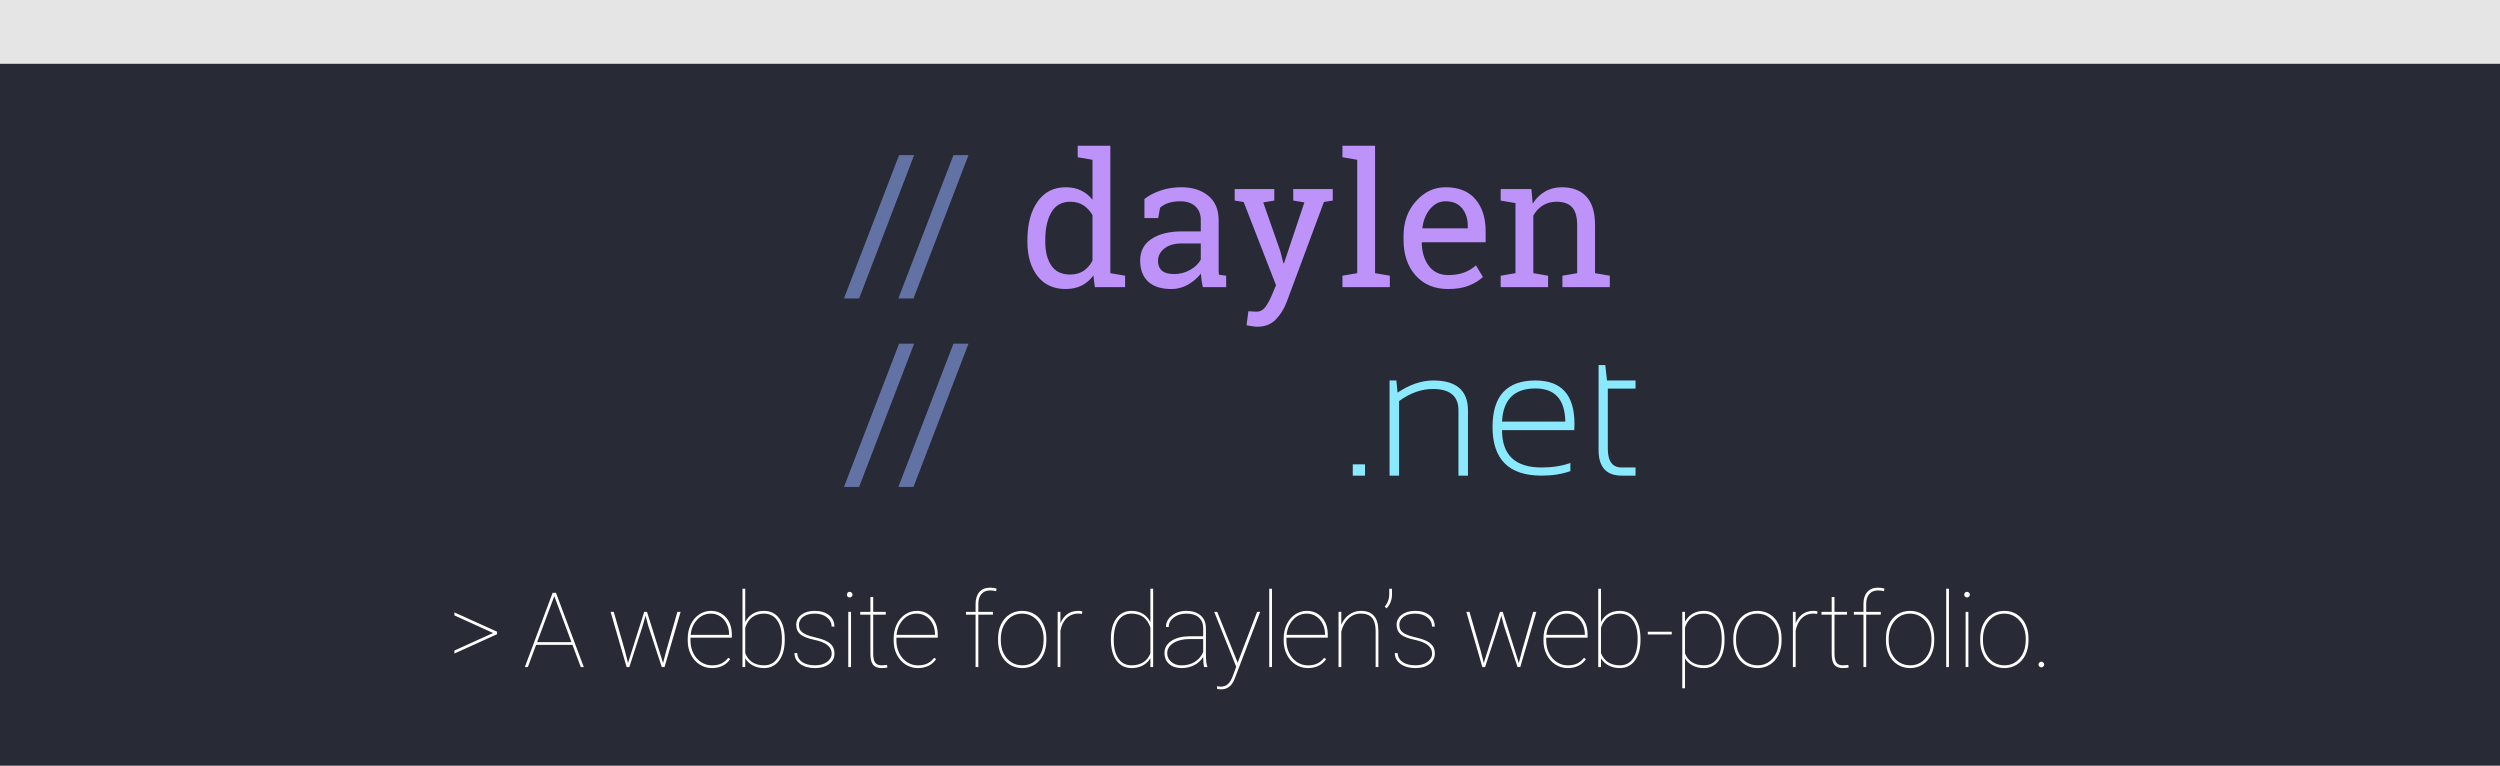
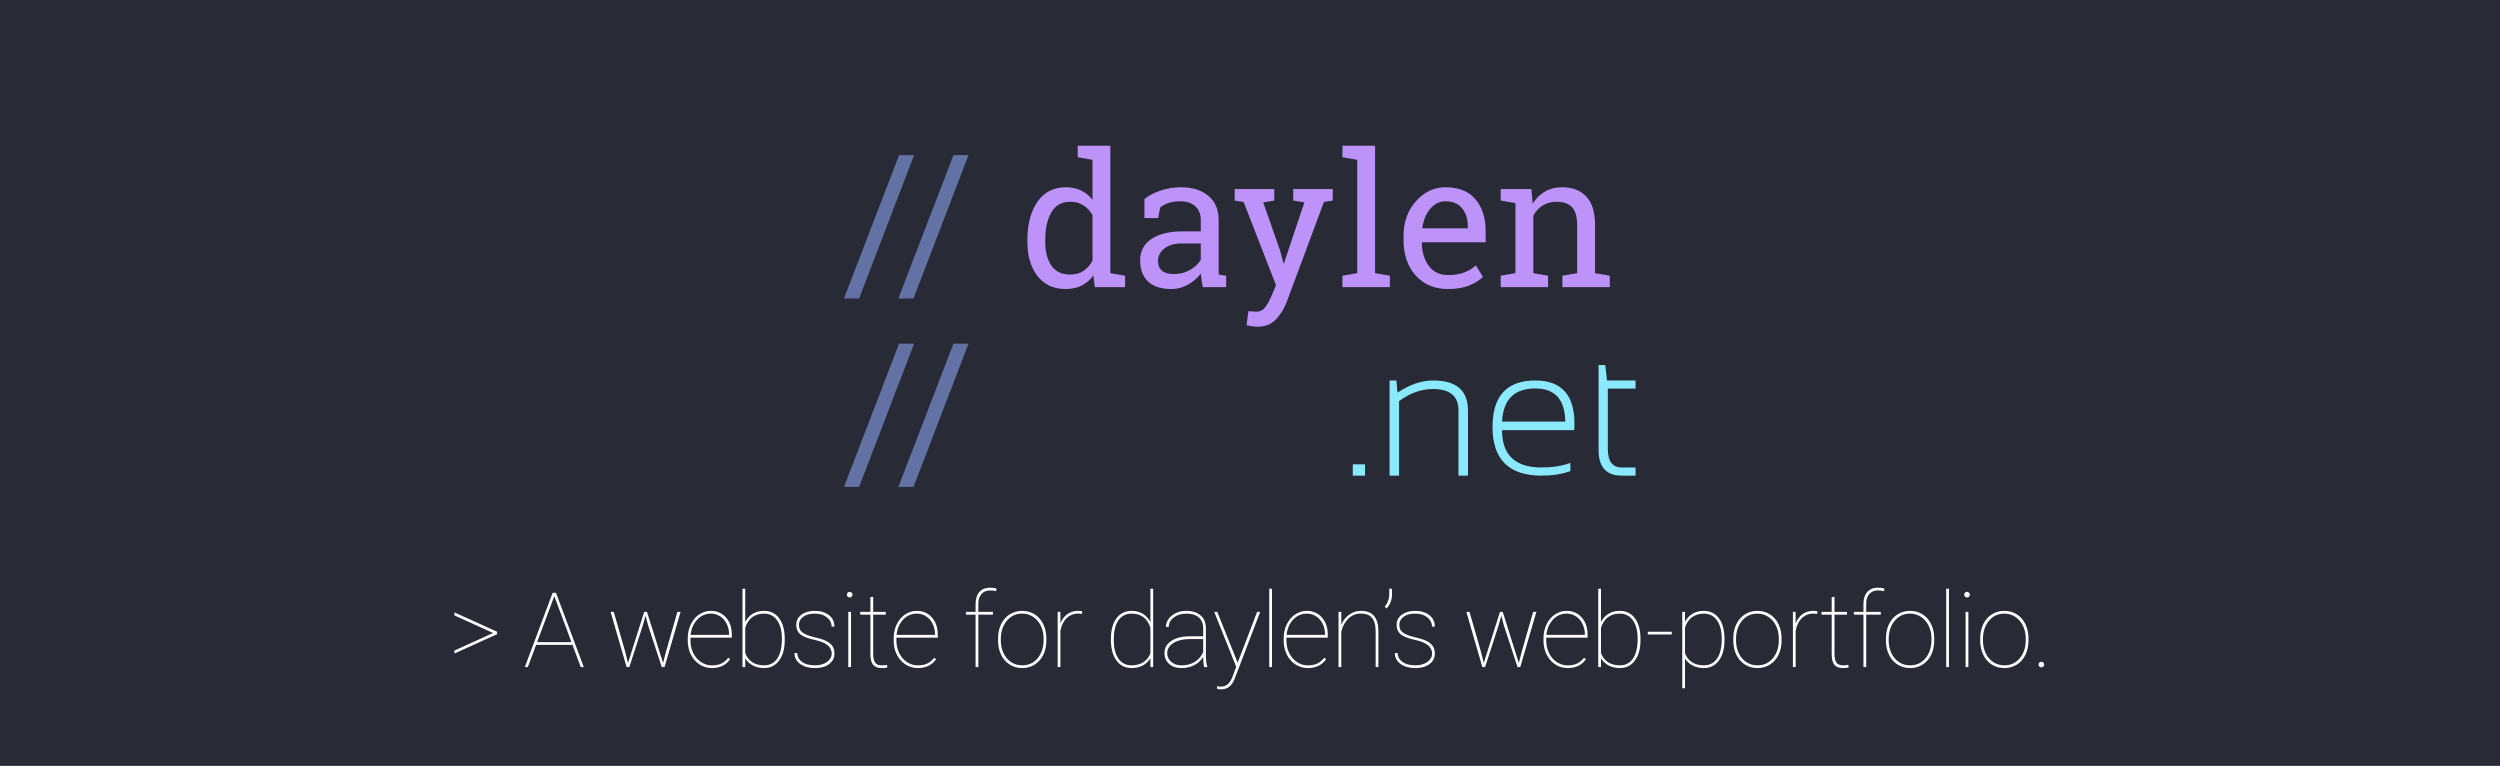
<svg xmlns="http://www.w3.org/2000/svg" width="862" height="264" viewBox="0 0 862 264" fill="none">
-   <rect width="862" height="264" fill="#E5E5E5" />
+   <rect width="862" height="264" fill="#282A36" />
  <rect y="22" width="862" height="242" fill="#282A36" />
  <path d="M296.219 102.906H291L310 53.5H315.188L296.219 102.906ZM314.969 102.906H309.75L328.75 53.5H333.938L314.969 102.906ZM296.219 167.906H291L310 118.5H315.188L296.219 167.906ZM314.969 167.906H309.75L328.75 118.5H333.938L314.969 167.906Z" fill="#6272A4" />
  <path d="M377 94.969C375.896 96.51 374.542 97.677 372.938 98.469C371.354 99.26 369.51 99.656 367.406 99.656C363.281 99.656 360.052 98.167 357.719 95.188C355.406 92.188 354.25 88.25 354.25 83.375V82.719C354.25 77.281 355.406 72.896 357.719 69.562C360.052 66.229 363.302 64.562 367.469 64.562C369.469 64.562 371.229 64.938 372.75 65.688C374.292 66.417 375.604 67.479 376.688 68.875V55.094L371.594 54.219V50.25H376.688H382.844V94.188L387.938 95.062V99H377.5L377 94.969ZM360.406 83.375C360.406 86.771 361.104 89.5 362.5 91.562C363.896 93.625 366.052 94.656 368.969 94.656C370.802 94.656 372.344 94.24 373.594 93.406C374.844 92.573 375.875 91.396 376.688 89.875V74.188C375.896 72.771 374.865 71.646 373.594 70.812C372.323 69.979 370.802 69.562 369.031 69.562C366.094 69.562 363.917 70.781 362.5 73.219C361.104 75.656 360.406 78.823 360.406 82.719V83.375ZM414.719 99C414.531 98.083 414.385 97.26 414.281 96.531C414.177 95.802 414.104 95.073 414.062 94.344C412.875 95.865 411.385 97.135 409.594 98.156C407.823 99.156 405.927 99.656 403.906 99.656C400.385 99.656 397.708 98.802 395.875 97.094C394.042 95.365 393.125 92.938 393.125 89.812C393.125 86.604 394.417 84.135 397 82.406C399.604 80.656 403.167 79.781 407.688 79.781H414.031V75.844C414.031 73.865 413.406 72.302 412.156 71.156C410.906 69.99 409.167 69.406 406.938 69.406C405.396 69.406 404.031 69.604 402.844 70C401.677 70.396 400.729 70.938 400 71.625L399.344 75.188H394.594V68.625C396.135 67.396 398 66.417 400.188 65.688C402.375 64.938 404.75 64.562 407.312 64.562C411.146 64.562 414.25 65.542 416.625 67.5C419 69.458 420.188 72.26 420.188 75.906V92.188C420.188 92.625 420.188 93.052 420.188 93.469C420.208 93.885 420.24 94.302 420.281 94.719L422.781 95.062V99H414.719ZM404.812 94.5C406.854 94.5 408.719 94.01 410.406 93.031C412.094 92.052 413.302 90.875 414.031 89.5V83.938H407.469C404.948 83.938 402.948 84.521 401.469 85.688C400.01 86.854 399.281 88.271 399.281 89.938C399.281 91.417 399.74 92.552 400.656 93.344C401.573 94.115 402.958 94.5 404.812 94.5ZM459.531 69.156L456.5 69.625L443.625 104.188C442.771 106.458 441.542 108.438 439.938 110.125C438.333 111.812 436.177 112.656 433.469 112.656C432.99 112.656 432.365 112.594 431.594 112.469C430.823 112.365 430.229 112.26 429.812 112.156L430.438 107.312C430.312 107.292 430.677 107.312 431.531 107.375C432.406 107.438 432.958 107.469 433.188 107.469C434.5 107.469 435.562 106.896 436.375 105.75C437.188 104.625 437.896 103.323 438.5 101.844L439.969 98.344L428.812 69.656L425.719 69.156V65.188H439.375V69.156L435.562 69.781L441.406 86.469L442.531 90.781H442.719L449.75 69.781L445.906 69.156V65.188H459.531V69.156ZM462.875 54.219V50.25H474.125V94.188L479.219 95.062V99H462.875V95.062L467.969 94.188V55.094L462.875 54.219ZM499.344 99.656C494.635 99.656 490.885 98.094 488.094 94.969C485.323 91.823 483.938 87.75 483.938 82.75V81.375C483.938 76.562 485.365 72.562 488.219 69.375C491.094 66.167 494.49 64.562 498.406 64.562C502.948 64.562 506.385 65.938 508.719 68.688C511.073 71.438 512.25 75.104 512.25 79.688V83.531H490.312L490.219 83.688C490.281 86.938 491.104 89.615 492.688 91.719C494.271 93.802 496.49 94.844 499.344 94.844C501.427 94.844 503.25 94.552 504.812 93.969C506.396 93.365 507.76 92.542 508.906 91.5L511.312 95.5C510.104 96.667 508.5 97.656 506.5 98.469C504.521 99.26 502.135 99.656 499.344 99.656ZM498.406 69.406C496.344 69.406 494.583 70.281 493.125 72.031C491.667 73.76 490.771 75.938 490.438 78.562L490.5 78.719H506.094V77.906C506.094 75.49 505.448 73.469 504.156 71.844C502.865 70.219 500.948 69.406 498.406 69.406ZM517.438 95.062L522.531 94.188V70.031L517.438 69.156V65.188H528.031L528.469 70.219C529.594 68.427 531 67.042 532.688 66.062C534.396 65.062 536.333 64.562 538.5 64.562C542.146 64.562 544.969 65.635 546.969 67.781C548.969 69.906 549.969 73.198 549.969 77.656V94.188L555.062 95.062V99H538.719V95.062L543.812 94.188V77.781C543.812 74.802 543.219 72.688 542.031 71.438C540.865 70.188 539.073 69.562 536.656 69.562C534.885 69.562 533.312 69.99 531.938 70.844C530.583 71.698 529.5 72.865 528.688 74.344V94.188L533.781 95.062V99H517.438V95.062Z" fill="#BD93F9" />
  <path d="M470.656 160.094V164H466.438V160.094H470.656ZM479.125 164V131.188H481.469L481.875 135.375C486.062 132.583 490.167 131.188 494.188 131.188C502.167 131.188 506.156 134.635 506.156 141.531V164H502.875V141.438C502.875 136.562 499.927 134.125 494.031 134.125C490.094 134.125 486.219 135.51 482.406 138.281V164H479.125ZM529.406 131.188C538.385 131.188 542.875 136.156 542.875 146.094C542.875 146.802 542.854 147.542 542.812 148.312H517.906C517.906 156.896 522.448 161.188 531.531 161.188C535.26 161.188 538.573 160.667 541.469 159.625V162.438C538.573 163.479 535.26 164 531.531 164C520.26 164 514.625 158.406 514.625 147.219C514.625 136.531 519.552 131.188 529.406 131.188ZM517.906 145.375H539.719C539.594 137.75 536.156 133.938 529.406 133.938C522.115 133.938 518.281 137.75 517.906 145.375ZM551.188 125.875H553.5L554.094 131.188H563.938V134H554.375V154.719C554.375 159.031 555.958 161.188 559.125 161.188H563.938V164H559.188C553.854 164 551.188 161.052 551.188 155.156V125.875Z" fill="#8BE9FD" />
  <path d="M170.013 218.258L156.688 212.193V211.156L171.384 217.801V218.68L156.688 225.342V224.305L170.013 218.258ZM197.383 222.354H184.85L182.002 230H180.965L190.545 204.406H191.705L201.286 230H200.248L197.383 222.354ZM185.202 221.404H197.032L191.125 205.549L185.202 221.404ZM215.508 224.498L216.545 228.594L222.117 210.98H223.084L228.621 228.594L229.693 224.498L233.56 210.98H234.668L229.131 230H228.181L223.488 215.709L222.592 212.299L221.625 215.709L217.002 230H216.053L210.533 210.98H211.623L215.508 224.498ZM245.461 230.352C243.926 230.352 242.514 229.941 241.225 229.121C239.948 228.289 238.946 227.152 238.219 225.711C237.493 224.27 237.129 222.67 237.129 220.912V220.121C237.129 218.363 237.481 216.752 238.184 215.287C238.887 213.822 239.854 212.68 241.085 211.859C242.315 211.039 243.657 210.629 245.11 210.629C247.231 210.629 248.965 211.385 250.313 212.896C251.661 214.408 252.335 216.395 252.335 218.855V219.857H238.079V220.895C238.079 222.441 238.401 223.877 239.045 225.201C239.702 226.514 240.598 227.545 241.735 228.295C242.883 229.045 244.126 229.42 245.461 229.42C246.739 229.42 247.823 229.209 248.713 228.787C249.616 228.354 250.413 227.691 251.104 226.801L251.772 227.275C250.354 229.326 248.251 230.352 245.461 230.352ZM245.11 211.578C243.258 211.578 241.688 212.27 240.399 213.652C239.11 215.023 238.354 216.775 238.131 218.908H251.385V218.68C251.385 217.391 251.11 216.195 250.559 215.094C250.02 213.98 249.27 213.119 248.309 212.51C247.36 211.889 246.294 211.578 245.11 211.578ZM270.581 220.666C270.581 223.631 269.943 225.986 268.665 227.732C267.388 229.479 265.648 230.352 263.445 230.352C262.015 230.352 260.738 230.059 259.613 229.473C258.488 228.875 257.603 228.049 256.958 226.994V230H256.009V203H256.958V214.443C257.626 213.189 258.505 212.24 259.595 211.596C260.697 210.951 261.968 210.629 263.409 210.629C265.636 210.629 267.388 211.484 268.665 213.195C269.943 214.895 270.581 217.285 270.581 220.367V220.666ZM269.597 220.297C269.597 217.566 269.052 215.434 267.962 213.898C266.884 212.352 265.372 211.578 263.427 211.578C261.833 211.578 260.48 211.988 259.366 212.809C258.265 213.629 257.462 214.848 256.958 216.465V225.184C257.462 226.531 258.265 227.574 259.366 228.312C260.48 229.039 261.845 229.402 263.462 229.402C265.419 229.402 266.931 228.623 267.997 227.064C269.064 225.506 269.597 223.25 269.597 220.297ZM286.771 225.342C286.771 223.033 284.803 221.463 280.865 220.631C278.498 220.127 276.852 219.482 275.926 218.697C275 217.9 274.537 216.811 274.537 215.428C274.537 214.033 275.123 212.885 276.295 211.982C277.479 211.08 279.014 210.629 280.9 210.629C282.951 210.629 284.598 211.121 285.84 212.105C287.082 213.078 287.703 214.396 287.703 216.061H286.736C286.736 214.783 286.197 213.717 285.119 212.861C284.041 212.006 282.635 211.578 280.9 211.578C279.236 211.578 277.918 211.941 276.945 212.668C275.973 213.395 275.486 214.303 275.486 215.393C275.486 216.248 275.668 216.922 276.031 217.414C276.395 217.895 276.986 218.334 277.807 218.732C278.627 219.119 279.822 219.494 281.393 219.857C282.963 220.221 284.205 220.648 285.119 221.141C286.033 221.633 286.695 222.219 287.105 222.898C287.516 223.566 287.721 224.387 287.721 225.359C287.721 226.859 287.105 228.066 285.875 228.98C284.645 229.895 283.033 230.352 281.041 230.352C278.908 230.352 277.186 229.871 275.873 228.91C274.572 227.938 273.922 226.689 273.922 225.166H274.871C274.965 226.502 275.551 227.545 276.629 228.295C277.719 229.033 279.189 229.402 281.041 229.402C282.74 229.402 284.117 229.01 285.172 228.225C286.238 227.428 286.771 226.467 286.771 225.342ZM293.434 230H292.485V210.98H293.434V230ZM291.993 205.039C291.993 204.77 292.087 204.541 292.274 204.354C292.462 204.154 292.69 204.055 292.96 204.055C293.229 204.055 293.458 204.154 293.645 204.354C293.844 204.541 293.944 204.77 293.944 205.039C293.944 205.309 293.844 205.537 293.645 205.725C293.458 205.912 293.229 206.006 292.96 206.006C292.69 206.006 292.462 205.912 292.274 205.725C292.087 205.537 291.993 205.309 291.993 205.039ZM301.081 205.848V210.98H305.406V211.947H301.081V225.447C301.081 226.795 301.298 227.791 301.732 228.436C302.177 229.08 302.915 229.402 303.947 229.402C304.462 229.402 305.089 229.35 305.828 229.244L305.986 230.141C305.599 230.281 304.937 230.352 303.999 230.352C302.617 230.352 301.626 229.971 301.029 229.209C300.431 228.436 300.126 227.223 300.115 225.57V211.947H296.599V210.98H300.115V205.848H301.081ZM316.463 230.352C314.928 230.352 313.516 229.941 312.227 229.121C310.949 228.289 309.947 227.152 309.221 225.711C308.494 224.27 308.131 222.67 308.131 220.912V220.121C308.131 218.363 308.483 216.752 309.186 215.287C309.889 213.822 310.856 212.68 312.086 211.859C313.317 211.039 314.658 210.629 316.112 210.629C318.233 210.629 319.967 211.385 321.315 212.896C322.662 214.408 323.336 216.395 323.336 218.855V219.857H309.08V220.895C309.08 222.441 309.403 223.877 310.047 225.201C310.703 226.514 311.6 227.545 312.737 228.295C313.885 229.045 315.127 229.42 316.463 229.42C317.74 229.42 318.824 229.209 319.715 228.787C320.617 228.354 321.414 227.691 322.106 226.801L322.774 227.275C321.356 229.326 319.252 230.352 316.463 230.352ZM316.112 211.578C314.26 211.578 312.69 212.27 311.401 213.652C310.112 215.023 309.356 216.775 309.133 218.908H322.387V218.68C322.387 217.391 322.112 216.195 321.561 215.094C321.022 213.98 320.272 213.119 319.311 212.51C318.362 211.889 317.295 211.578 316.112 211.578ZM336.38 230V211.947H333.076V210.98H336.38V208.203C336.392 206.445 336.832 205.08 337.699 204.107C338.578 203.123 339.797 202.631 341.355 202.631C342.222 202.631 342.972 202.73 343.605 202.93L343.464 203.844C342.855 203.668 342.158 203.58 341.373 203.58C340.119 203.58 339.129 203.99 338.402 204.811C337.687 205.619 337.33 206.773 337.33 208.273V210.98H342.357V211.947H337.33V230H336.38ZM344.133 220.121C344.133 218.305 344.479 216.676 345.17 215.234C345.873 213.781 346.858 212.65 348.123 211.842C349.401 211.033 350.842 210.629 352.448 210.629C354.041 210.629 355.471 211.021 356.737 211.807C358.002 212.592 358.987 213.705 359.69 215.146C360.405 216.588 360.768 218.211 360.78 220.016V220.859C360.78 222.688 360.434 224.322 359.742 225.764C359.051 227.205 358.067 228.33 356.789 229.139C355.524 229.947 354.088 230.352 352.483 230.352C350.877 230.352 349.436 229.953 348.159 229.156C346.893 228.359 345.909 227.246 345.205 225.816C344.502 224.375 344.145 222.758 344.133 220.965V220.121ZM345.082 220.859C345.082 222.441 345.393 223.895 346.014 225.219C346.647 226.531 347.52 227.557 348.633 228.295C349.758 229.033 351.041 229.402 352.483 229.402C354.651 229.402 356.414 228.588 357.774 226.959C359.145 225.33 359.83 223.232 359.83 220.666V220.121C359.83 218.562 359.514 217.121 358.881 215.797C358.248 214.473 357.369 213.441 356.244 212.703C355.131 211.953 353.866 211.578 352.448 211.578C350.28 211.578 348.51 212.404 347.139 214.057C345.768 215.709 345.082 217.789 345.082 220.297V220.859ZM373.067 211.666L371.837 211.561C370.22 211.561 368.866 212.088 367.776 213.143C366.687 214.186 365.972 215.65 365.632 217.537V230H364.683V210.98H365.632V214.936C366.148 213.611 366.921 212.562 367.952 211.789C368.983 211.016 370.278 210.629 371.837 210.629C372.388 210.629 372.833 210.693 373.173 210.822L373.067 211.666ZM383.036 220.297C383.036 217.262 383.674 214.895 384.952 213.195C386.229 211.484 387.981 210.629 390.208 210.629C391.637 210.629 392.897 210.951 393.987 211.596C395.088 212.24 395.979 213.201 396.659 214.479V203H397.608V230H396.659V226.959C396.014 228.037 395.129 228.875 394.004 229.473C392.879 230.059 391.602 230.352 390.172 230.352C387.969 230.352 386.229 229.479 384.952 227.732C383.674 225.986 383.036 223.59 383.036 220.543V220.297ZM384.02 220.666C384.02 223.361 384.553 225.494 385.62 227.064C386.686 228.623 388.198 229.402 390.155 229.402C391.725 229.402 393.067 229.057 394.18 228.365C395.293 227.662 396.12 226.637 396.659 225.289V216.377C395.569 213.178 393.413 211.578 390.19 211.578C388.245 211.578 386.727 212.346 385.637 213.881C384.559 215.416 384.02 217.678 384.02 220.666ZM415.204 230C414.97 229.191 414.853 228.031 414.853 226.52C414.103 227.738 413.077 228.682 411.777 229.35C410.476 230.018 409.005 230.352 407.364 230.352C405.607 230.352 404.189 229.877 403.111 228.928C402.044 227.967 401.511 226.719 401.511 225.184C401.511 223.438 402.296 222.043 403.866 221C405.448 219.945 407.546 219.406 410.159 219.383H414.853V216.605C414.853 215.012 414.349 213.775 413.341 212.896C412.345 212.018 410.915 211.578 409.052 211.578C407.318 211.578 405.87 212.023 404.71 212.914C403.55 213.805 402.97 214.906 402.97 216.219L402.021 216.184C402.021 214.637 402.7 213.324 404.06 212.246C405.419 211.168 407.083 210.629 409.052 210.629C411.103 210.629 412.732 211.145 413.939 212.176C415.146 213.195 415.767 214.637 415.802 216.5V225.588C415.802 227.674 415.966 229.092 416.294 229.842V230H415.204ZM407.364 229.42C409.146 229.42 410.675 229.021 411.952 228.225C413.241 227.428 414.208 226.309 414.853 224.867V220.35H410.458C407.739 220.35 405.659 220.889 404.218 221.967C403.046 222.846 402.46 223.941 402.46 225.254C402.46 226.414 402.923 227.398 403.849 228.207C404.775 229.016 405.947 229.42 407.364 229.42ZM426.754 228.523L426.877 228.172L433.451 210.98H434.506L425.998 233.305L425.576 234.359C424.662 236.574 423.15 237.682 421.041 237.682C420.361 237.682 419.893 237.617 419.635 237.488L419.617 236.592C419.992 236.697 420.42 236.75 420.9 236.75C421.896 236.75 422.723 236.457 423.379 235.871C424.035 235.297 424.603 234.354 425.084 233.041L426.244 229.895L418.668 210.98H419.705L426.754 228.523ZM438.585 230H437.635V203H438.585V230ZM450.943 230.352C449.408 230.352 447.995 229.941 446.706 229.121C445.429 228.289 444.427 227.152 443.701 225.711C442.974 224.27 442.611 222.67 442.611 220.912V220.121C442.611 218.363 442.962 216.752 443.665 215.287C444.369 213.822 445.335 212.68 446.566 211.859C447.796 211.039 449.138 210.629 450.591 210.629C452.712 210.629 454.447 211.385 455.794 212.896C457.142 214.408 457.816 216.395 457.816 218.855V219.857H443.56V220.895C443.56 222.441 443.882 223.877 444.527 225.201C445.183 226.514 446.079 227.545 447.216 228.295C448.365 229.045 449.607 229.42 450.943 229.42C452.22 229.42 453.304 229.209 454.195 228.787C455.097 228.354 455.894 227.691 456.585 226.801L457.253 227.275C455.835 229.326 453.732 230.352 450.943 230.352ZM450.591 211.578C448.74 211.578 447.169 212.27 445.88 213.652C444.591 215.023 443.835 216.775 443.613 218.908H456.867V218.68C456.867 217.391 456.591 216.195 456.04 215.094C455.501 213.98 454.751 213.119 453.79 212.51C452.841 211.889 451.775 211.578 450.591 211.578ZM462.475 215.41C463.096 213.934 464.01 212.768 465.217 211.912C466.424 211.057 467.76 210.629 469.225 210.629C471.264 210.629 472.775 211.209 473.76 212.369C474.756 213.518 475.26 215.258 475.272 217.59V230H474.322V217.555C474.311 215.516 473.895 214.01 473.074 213.037C472.254 212.053 470.953 211.561 469.172 211.561C467.531 211.561 466.108 212.146 464.9 213.318C463.705 214.479 462.897 215.979 462.475 217.818V230H461.525V210.98H462.475V215.41ZM478.102 209.768L477.452 209.205C478.401 207.986 478.917 206.727 478.999 205.426L479.016 203H479.966V205.057C479.919 206.92 479.298 208.49 478.102 209.768ZM493.783 225.342C493.783 223.033 491.814 221.463 487.876 220.631C485.509 220.127 483.863 219.482 482.937 218.697C482.011 217.9 481.548 216.811 481.548 215.428C481.548 214.033 482.134 212.885 483.306 211.982C484.49 211.08 486.025 210.629 487.912 210.629C489.962 210.629 491.609 211.121 492.851 212.105C494.093 213.078 494.714 214.396 494.714 216.061H493.748C493.748 214.783 493.209 213.717 492.13 212.861C491.052 212.006 489.646 211.578 487.912 211.578C486.248 211.578 484.929 211.941 483.957 212.668C482.984 213.395 482.498 214.303 482.498 215.393C482.498 216.248 482.679 216.922 483.043 217.414C483.406 217.895 483.998 218.334 484.818 218.732C485.638 219.119 486.834 219.494 488.404 219.857C489.974 220.221 491.216 220.648 492.13 221.141C493.044 221.633 493.707 222.219 494.117 222.898C494.527 223.566 494.732 224.387 494.732 225.359C494.732 226.859 494.117 228.066 492.886 228.98C491.656 229.895 490.044 230.352 488.052 230.352C485.919 230.352 484.197 229.871 482.884 228.91C481.584 227.938 480.933 226.689 480.933 225.166H481.882C481.976 226.502 482.562 227.545 483.64 228.295C484.73 229.033 486.201 229.402 488.052 229.402C489.751 229.402 491.128 229.01 492.183 228.225C493.25 227.428 493.783 226.467 493.783 225.342ZM510.571 224.498L511.608 228.594L517.181 210.98H518.147L523.685 228.594L524.757 224.498L528.624 210.98H529.731L524.194 230H523.245L518.552 215.709L517.655 212.299L516.688 215.709L512.065 230H511.116L505.597 210.98H506.686L510.571 224.498ZM540.525 230.352C538.99 230.352 537.578 229.941 536.289 229.121C535.011 228.289 534.009 227.152 533.283 225.711C532.556 224.27 532.193 222.67 532.193 220.912V220.121C532.193 218.363 532.545 216.752 533.248 215.287C533.951 213.822 534.918 212.68 536.148 211.859C537.379 211.039 538.72 210.629 540.174 210.629C542.295 210.629 544.029 211.385 545.377 212.896C546.724 214.408 547.398 216.395 547.398 218.855V219.857H533.142V220.895C533.142 222.441 533.465 223.877 534.109 225.201C534.765 226.514 535.662 227.545 536.799 228.295C537.947 229.045 539.189 229.42 540.525 229.42C541.802 229.42 542.886 229.209 543.777 228.787C544.679 228.354 545.476 227.691 546.168 226.801L546.836 227.275C545.418 229.326 543.314 230.352 540.525 230.352ZM540.174 211.578C538.322 211.578 536.752 212.27 535.463 213.652C534.174 215.023 533.418 216.775 533.195 218.908H546.449V218.68C546.449 217.391 546.174 216.195 545.623 215.094C545.084 213.98 544.334 213.119 543.373 212.51C542.424 211.889 541.357 211.578 540.174 211.578ZM565.645 220.666C565.645 223.631 565.006 225.986 563.729 227.732C562.452 229.479 560.711 230.352 558.508 230.352C557.079 230.352 555.801 230.059 554.676 229.473C553.551 228.875 552.666 228.049 552.022 226.994V230H551.073V203H552.022V214.443C552.69 213.189 553.569 212.24 554.659 211.596C555.76 210.951 557.032 210.629 558.473 210.629C560.7 210.629 562.452 211.484 563.729 213.195C565.006 214.895 565.645 217.285 565.645 220.367V220.666ZM564.661 220.297C564.661 217.566 564.116 215.434 563.026 213.898C561.948 212.352 560.436 211.578 558.491 211.578C556.897 211.578 555.543 211.988 554.43 212.809C553.329 213.629 552.526 214.848 552.022 216.465V225.184C552.526 226.531 553.329 227.574 554.43 228.312C555.543 229.039 556.909 229.402 558.526 229.402C560.483 229.402 561.995 228.623 563.061 227.064C564.127 225.506 564.661 223.25 564.661 220.297ZM576.421 218.768H568.159V217.818H576.421V218.768ZM594.615 220.666C594.615 223.631 593.976 225.986 592.699 227.732C591.422 229.479 589.682 230.352 587.478 230.352C586.037 230.352 584.754 230.059 583.629 229.473C582.504 228.887 581.625 228.078 580.992 227.047V237.312H580.043V210.98H580.992V214.373C581.648 213.166 582.533 212.24 583.646 211.596C584.76 210.951 586.025 210.629 587.443 210.629C589.67 210.629 591.422 211.484 592.699 213.195C593.976 214.895 594.615 217.285 594.615 220.367V220.666ZM593.648 220.297C593.648 217.566 593.103 215.434 592.014 213.898C590.935 212.352 589.418 211.578 587.461 211.578C585.867 211.578 584.514 211.994 583.4 212.826C582.287 213.646 581.484 214.83 580.992 216.377V225.271C581.484 226.584 582.287 227.604 583.4 228.33C584.525 229.045 585.891 229.402 587.496 229.402C589.441 229.402 590.953 228.629 592.031 227.082C593.109 225.535 593.648 223.273 593.648 220.297ZM597.639 220.121C597.639 218.305 597.985 216.676 598.676 215.234C599.38 213.781 600.364 212.65 601.63 211.842C602.907 211.033 604.348 210.629 605.954 210.629C607.547 210.629 608.977 211.021 610.243 211.807C611.508 212.592 612.493 213.705 613.196 215.146C613.911 216.588 614.274 218.211 614.286 220.016V220.859C614.286 222.688 613.94 224.322 613.249 225.764C612.557 227.205 611.573 228.33 610.296 229.139C609.03 229.947 607.594 230.352 605.989 230.352C604.383 230.352 602.942 229.953 601.665 229.156C600.399 228.359 599.415 227.246 598.712 225.816C598.008 224.375 597.651 222.758 597.639 220.965V220.121ZM598.589 220.859C598.589 222.441 598.899 223.895 599.52 225.219C600.153 226.531 601.026 227.557 602.139 228.295C603.264 229.033 604.547 229.402 605.989 229.402C608.157 229.402 609.921 228.588 611.28 226.959C612.651 225.33 613.337 223.232 613.337 220.666V220.121C613.337 218.562 613.02 217.121 612.387 215.797C611.755 214.473 610.876 213.441 609.751 212.703C608.637 211.953 607.372 211.578 605.954 211.578C603.786 211.578 602.016 212.404 600.645 214.057C599.274 215.709 598.589 217.789 598.589 220.297V220.859ZM626.574 211.666L625.343 211.561C623.726 211.561 622.372 212.088 621.283 213.143C620.193 214.186 619.478 215.65 619.138 217.537V230H618.189V210.98H619.138V214.936C619.654 213.611 620.427 212.562 621.458 211.789C622.49 211.016 623.784 210.629 625.343 210.629C625.894 210.629 626.339 210.693 626.679 210.822L626.574 211.666ZM632.533 205.848V210.98H636.857V211.947H632.533V225.447C632.533 226.795 632.75 227.791 633.184 228.436C633.629 229.08 634.367 229.402 635.398 229.402C635.914 229.402 636.541 229.35 637.279 229.244L637.438 230.141C637.051 230.281 636.389 230.352 635.451 230.352C634.068 230.352 633.078 229.971 632.48 229.209C631.883 228.436 631.578 227.223 631.566 225.57V211.947H628.051V210.98H631.566V205.848H632.533ZM642.518 230V211.947H639.214V210.98H642.518V208.203C642.53 206.445 642.969 205.08 643.837 204.107C644.716 203.123 645.934 202.631 647.493 202.631C648.36 202.631 649.11 202.73 649.743 202.93L649.602 203.844C648.993 203.668 648.296 203.58 647.51 203.58C646.257 203.58 645.266 203.99 644.54 204.811C643.825 205.619 643.468 206.773 643.468 208.273V210.98H648.495V211.947H643.468V230H642.518ZM650.271 220.121C650.271 218.305 650.617 216.676 651.308 215.234C652.011 213.781 652.996 212.65 654.261 211.842C655.539 211.033 656.98 210.629 658.585 210.629C660.179 210.629 661.609 211.021 662.875 211.807C664.14 212.592 665.125 213.705 665.828 215.146C666.542 216.588 666.906 218.211 666.917 220.016V220.859C666.917 222.688 666.572 224.322 665.88 225.764C665.189 227.205 664.205 228.33 662.927 229.139C661.662 229.947 660.226 230.352 658.621 230.352C657.015 230.352 655.574 229.953 654.296 229.156C653.031 228.359 652.046 227.246 651.343 225.816C650.64 224.375 650.283 222.758 650.271 220.965V220.121ZM651.22 220.859C651.22 222.441 651.531 223.895 652.152 225.219C652.785 226.531 653.658 227.557 654.771 228.295C655.896 229.033 657.179 229.402 658.621 229.402C660.789 229.402 662.552 228.588 663.912 226.959C665.283 225.33 665.968 223.232 665.968 220.666V220.121C665.968 218.562 665.652 217.121 665.019 215.797C664.386 214.473 663.507 213.441 662.382 212.703C661.269 211.953 660.003 211.578 658.585 211.578C656.417 211.578 654.648 212.404 653.277 214.057C651.906 215.709 651.22 217.789 651.22 220.297V220.859ZM671.998 230H671.049V203H671.998V230ZM678.696 230H677.747V210.98H678.696V230ZM677.255 205.039C677.255 204.77 677.349 204.541 677.536 204.354C677.724 204.154 677.952 204.055 678.222 204.055C678.491 204.055 678.72 204.154 678.907 204.354C679.106 204.541 679.206 204.77 679.206 205.039C679.206 205.309 679.106 205.537 678.907 205.725C678.72 205.912 678.491 206.006 678.222 206.006C677.952 206.006 677.724 205.912 677.536 205.725C677.349 205.537 677.255 205.309 677.255 205.039ZM682.775 220.121C682.775 218.305 683.121 216.676 683.812 215.234C684.515 213.781 685.5 212.65 686.765 211.842C688.043 211.033 689.484 210.629 691.089 210.629C692.683 210.629 694.113 211.021 695.379 211.807C696.644 212.592 697.629 213.705 698.332 215.146C699.047 216.588 699.41 218.211 699.422 220.016V220.859C699.422 222.688 699.076 224.322 698.384 225.764C697.693 227.205 696.709 228.33 695.431 229.139C694.166 229.947 692.73 230.352 691.125 230.352C689.519 230.352 688.078 229.953 686.8 229.156C685.535 228.359 684.55 227.246 683.847 225.816C683.144 224.375 682.787 222.758 682.775 220.965V220.121ZM683.724 220.859C683.724 222.441 684.035 223.895 684.656 225.219C685.289 226.531 686.162 227.557 687.275 228.295C688.4 229.033 689.683 229.402 691.125 229.402C693.293 229.402 695.056 228.588 696.416 226.959C697.787 225.33 698.472 223.232 698.472 220.666V220.121C698.472 218.562 698.156 217.121 697.523 215.797C696.89 214.473 696.011 213.441 694.886 212.703C693.773 211.953 692.507 211.578 691.089 211.578C688.922 211.578 687.152 212.404 685.781 214.057C684.41 215.709 683.724 217.789 683.724 220.297V220.859ZM702.885 229.139C702.885 228.869 702.979 228.641 703.166 228.453C703.354 228.254 703.582 228.154 703.852 228.154C704.121 228.154 704.35 228.254 704.537 228.453C704.737 228.641 704.836 228.869 704.836 229.139C704.836 229.408 704.737 229.637 704.537 229.824C704.35 230.012 704.121 230.105 703.852 230.105C703.582 230.105 703.354 230.012 703.166 229.824C702.979 229.637 702.885 229.408 702.885 229.139Z" fill="white" />
</svg>
